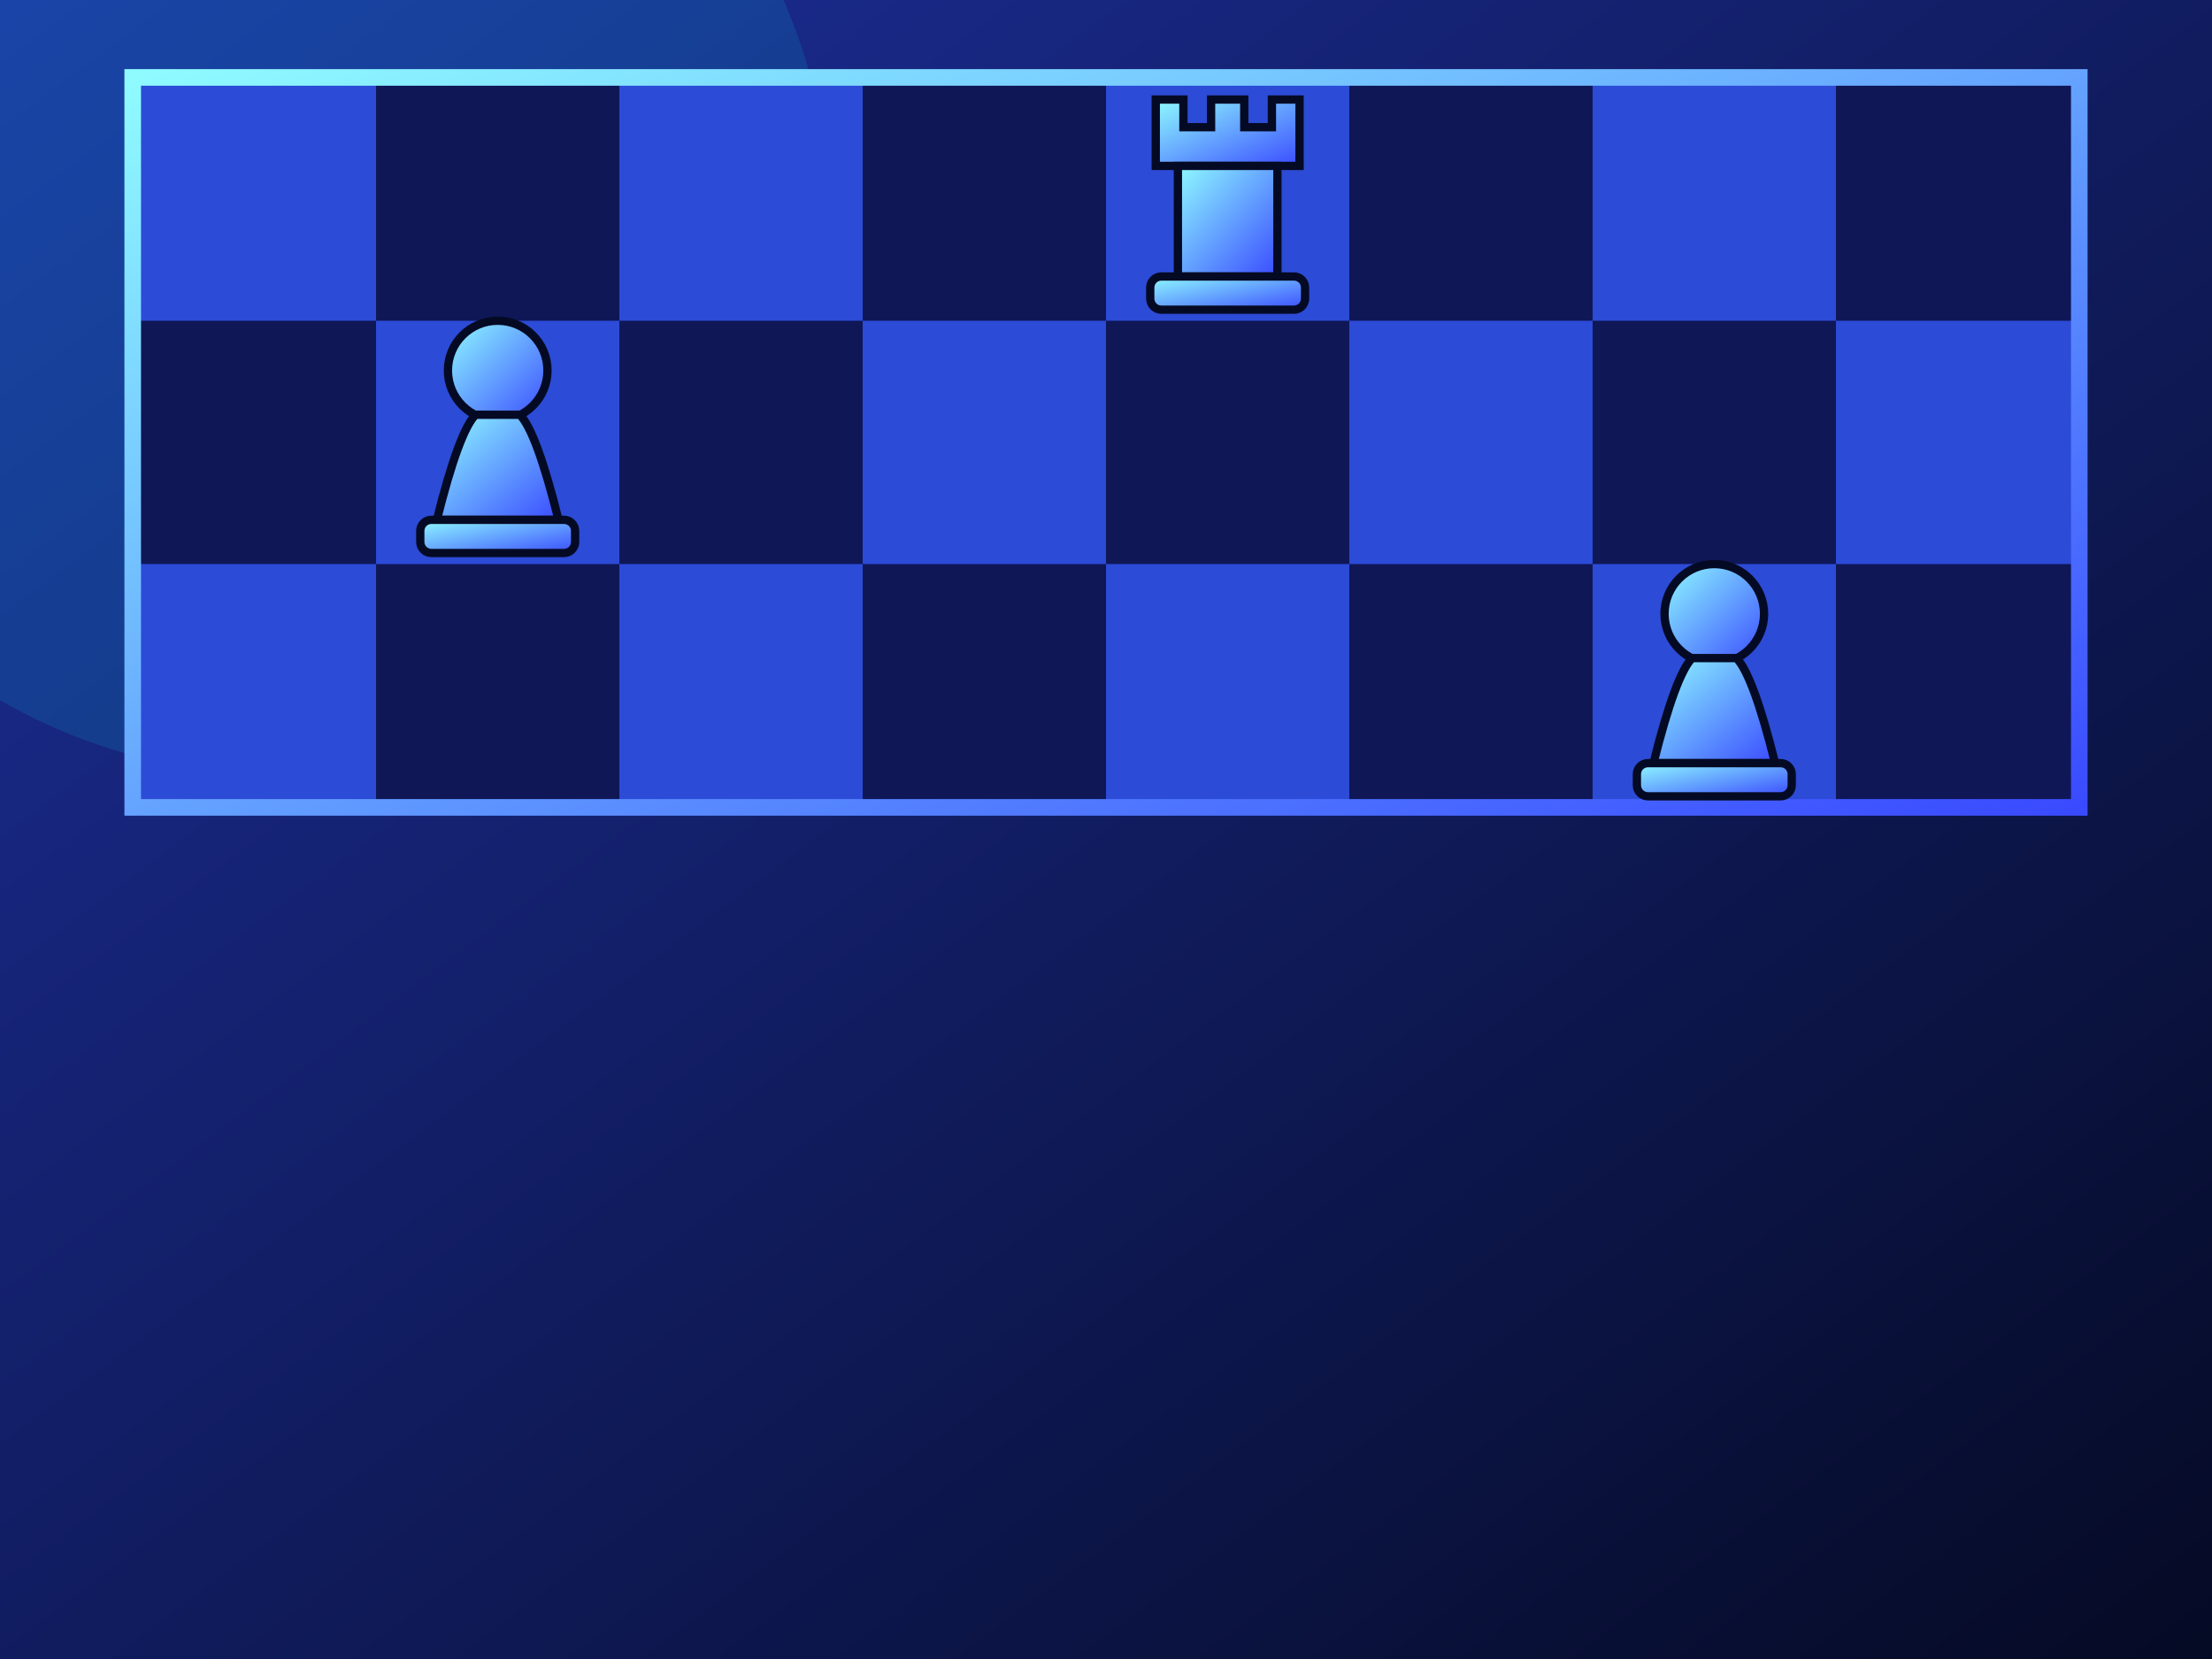
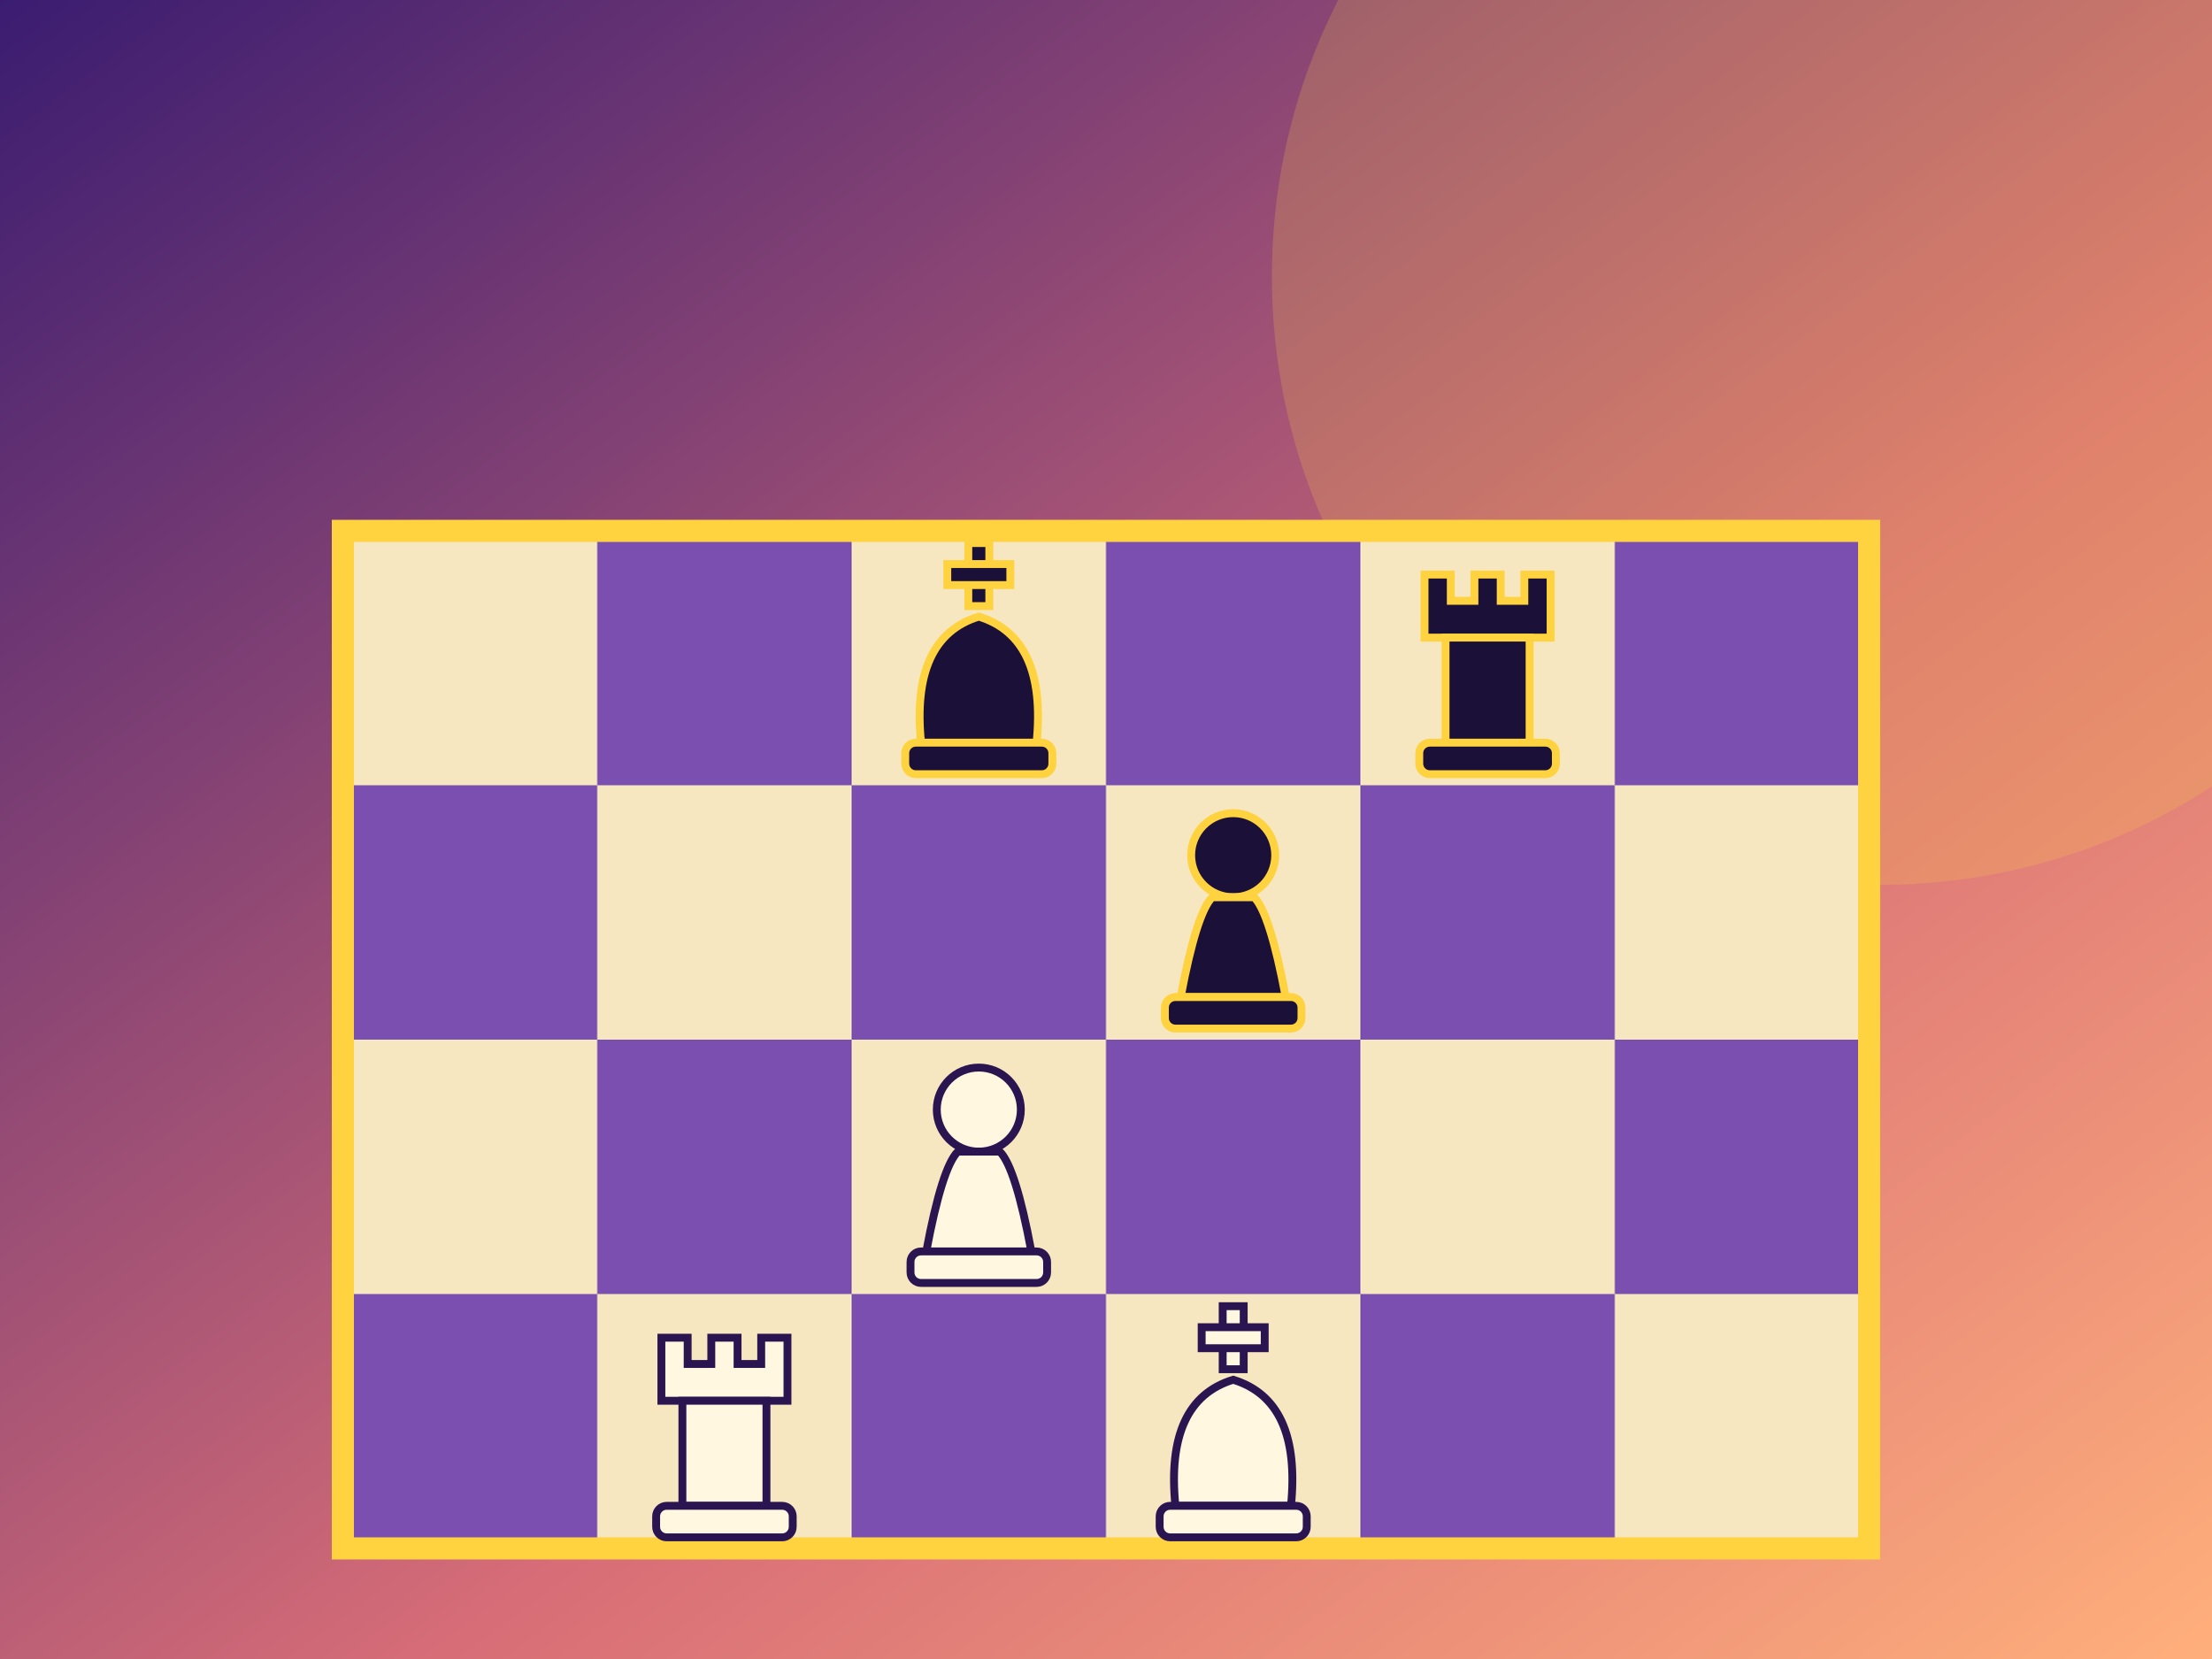
<svg xmlns="http://www.w3.org/2000/svg" viewBox="0 0 400 300" preserveAspectRatio="xMidYMid slice">
  <defs>
    <linearGradient id="bg" x1="0" y1="0" x2="1" y2="1">
-       <stop offset="0" stop-color="#1d2f9c" />
-       <stop offset="1" stop-color="#050a24" />
+       <stop offset="0" stop-color="#3a1c71" />
+       <stop offset="0.6" stop-color="#d76d77" />
+       <stop offset="1" stop-color="#ffaf7b" />
    </linearGradient>
-     <linearGradient id="c" x1="0" y1="0" x2="1" y2="1">
-       <stop offset="0" stop-color="#8ffbff" />
-       <stop offset="1" stop-color="#3a4bff" />
-     </linearGradient>
+     <pattern id="bd" width="92" height="92" patternUnits="userSpaceOnUse" patternTransform="translate(62 96)">
+       <rect width="92" height="92" fill="#f6e7c1" />
+       <rect x="46" width="46" height="46" fill="#7a4fb0" />
+       <rect y="46" width="46" height="46" fill="#7a4fb0" />
+     </pattern>
    <g id="pawn">
-       <circle cx="0" cy="-13" r="9" />
-       <path d="M-11 14Q-7 -2 -4 -5H4Q7 -2 11 14Z" />
-       <rect x="-14" y="14" width="28" height="6" rx="2" />
+       <circle cy="-13" r="8" />
+       <path d="M-10 14Q-7 -2 -4 -5H4Q7 -2 10 14Z" />
+       <rect x="-13" y="14" width="26" height="6" rx="2" />
    </g>
    <g id="rook">
-       <path d="M-13 -6V-18H-8V-13H-3V-18H3V-13H8V-18H13V-6Z" />
-       <rect x="-9" y="-6" width="18" height="20" />
+       <path d="M-12 -6V-18H-7V-13H-2.5V-18H2.5V-13H7V-18H12V-6Z" />
+       <rect x="-8" y="-6" width="16" height="20" />
+       <rect x="-13" y="14" width="26" height="6" rx="2" />
+     </g>
+     <g id="king">
+       <rect x="-2" y="-24" width="4" height="12" />
+       <rect x="-6" y="-20" width="12" height="4" />
+       <path d="M-11 14Q-13 -6 0 -10Q13 -6 11 14Z" />
      <rect x="-14" y="14" width="28" height="6" rx="2" />
    </g>
  </defs>
  <rect width="400" height="300" fill="url(#bg)" />
-   <circle cx="50" cy="40" r="100" fill="#00e5ff" opacity="0.12" />
-   <rect x="24" y="14" width="352" height="132" fill="#2c4bd6" />
-   <g fill="#0f1757">
-     <rect x="68" y="14" width="44" height="44" />
-     <rect x="156" y="14" width="44" height="44" />
-     <rect x="244" y="14" width="44" height="44" />
-     <rect x="332" y="14" width="44" height="44" />
-     <rect x="24" y="58" width="44" height="44" />
-     <rect x="112" y="58" width="44" height="44" />
-     <rect x="200" y="58" width="44" height="44" />
-     <rect x="288" y="58" width="44" height="44" />
-     <rect x="68" y="102" width="44" height="44" />
-     <rect x="156" y="102" width="44" height="44" />
-     <rect x="244" y="102" width="44" height="44" />
-     <rect x="332" y="102" width="44" height="44" />
+   <circle cx="340" cy="50" r="110" fill="#ffd23f" opacity="0.2" />
+   <rect x="62" y="96" width="276" height="184" fill="url(#bd)" />
+   <rect x="62" y="96" width="276" height="184" fill="none" stroke="#ffd23f" stroke-width="4" />
+   <g fill="#1a1038" stroke="#ffd23f" stroke-width="1.5">
+     <use href="#king" transform="translate(177 121) scale(0.95)" />
+     <use href="#rook" transform="translate(269 121) scale(0.95)" />
+     <use href="#pawn" transform="translate(223 167) scale(0.95)" />
  </g>
-   <rect x="24" y="14" width="352" height="132" fill="none" stroke="url(#c)" stroke-width="3" />
-   <g fill="url(#c)" stroke="#050a24" stroke-width="1.5">
-     <use href="#pawn" x="90" y="80" />
-     <use href="#rook" x="222" y="36" />
-     <use href="#pawn" x="310" y="124" />
+   <g fill="#fff7e0" stroke="#2a1550" stroke-width="1.5">
+     <use href="#pawn" transform="translate(177 213) scale(0.95)" />
+     <use href="#king" transform="translate(223 259) scale(0.95)" />
+     <use href="#rook" transform="translate(131 259) scale(0.95)" />
  </g>
</svg>
